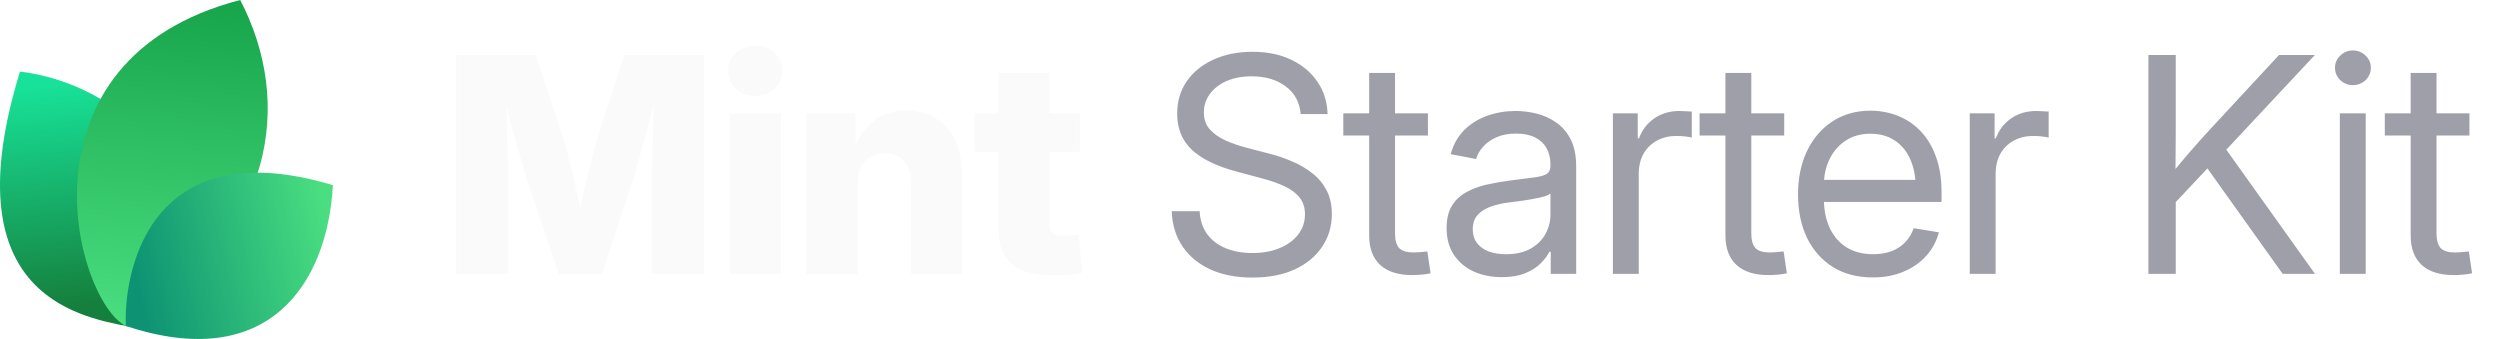
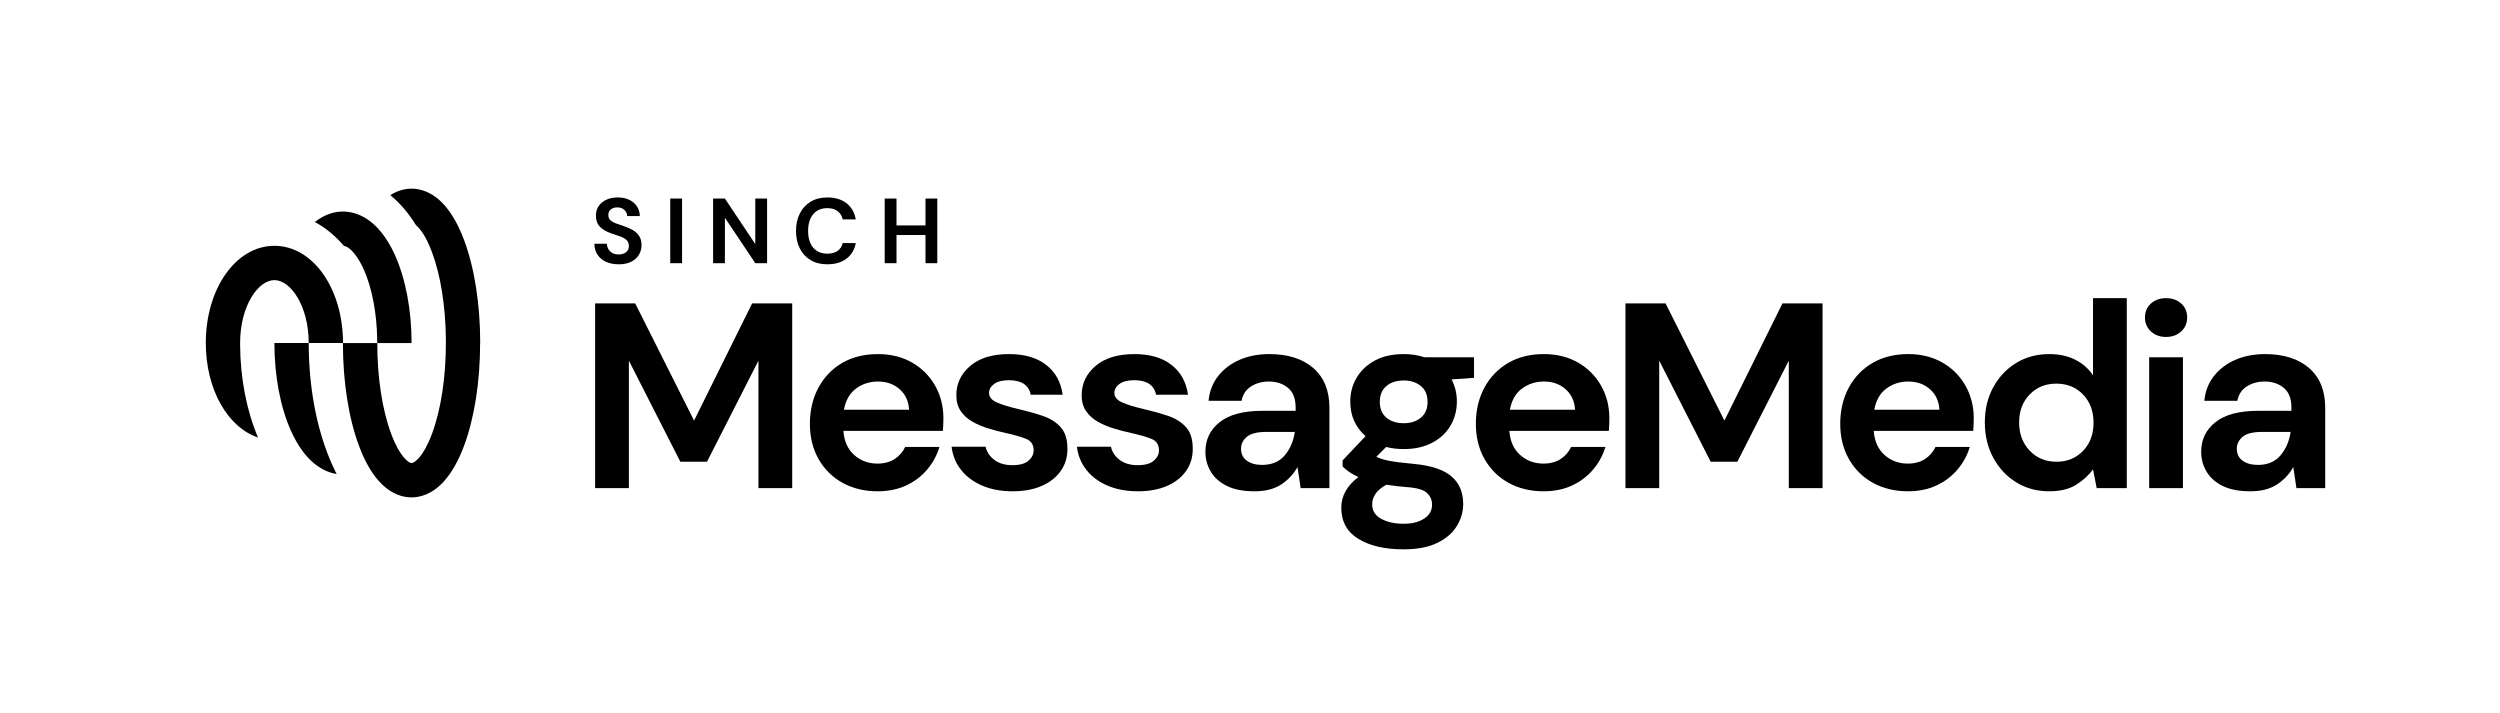
- <svg xmlns="http://www.w3.org/2000/svg" width="177" height="24" viewBox="0 0 177 24" fill="none">
-   <path d="M9.061 23.108C5.268 22.377 -3.391 20.627 1.417 5.064C9.634 6.099 16.973 14.064 9.061 23.108Z" fill="url(#paint0_linear_17557_2145)" />
-   <path d="M8.919 23.094C5.276 21.222 0.784 4.209 17.007 0C20.757 7.193 19.621 16.545 8.919 23.094Z" fill="url(#paint1_linear_17557_2145)" />
-   <path d="M8.914 23.079C8.735 19.882 10.159 9.085 23.57 13.111C23.181 20.123 18.984 26.418 8.914 23.079Z" fill="url(#paint2_linear_17557_2145)" />
-   <path d="M32.301 19.392V3.894H37.938L39.925 9.948C40.036 10.315 40.164 10.787 40.31 11.362C40.462 11.938 40.611 12.552 40.757 13.204C40.91 13.855 41.048 14.483 41.173 15.086C41.305 15.682 41.412 16.192 41.495 16.615H40.695C40.771 16.192 40.871 15.682 40.996 15.086C41.128 14.49 41.267 13.866 41.412 13.214C41.565 12.562 41.714 11.948 41.86 11.373C42.005 10.79 42.133 10.315 42.244 9.948L44.2 3.894H49.848V19.392H46.166V12.704C46.166 12.357 46.173 11.917 46.187 11.383C46.2 10.849 46.214 10.27 46.228 9.646C46.249 9.022 46.266 8.391 46.28 7.753C46.301 7.115 46.311 6.519 46.311 5.964H46.623C46.485 6.561 46.332 7.181 46.166 7.826C45.999 8.471 45.833 9.102 45.666 9.719C45.507 10.336 45.351 10.901 45.198 11.414C45.053 11.928 44.928 12.357 44.824 12.704L42.608 19.392H39.561L37.314 12.704C37.203 12.357 37.072 11.928 36.919 11.414C36.773 10.901 36.614 10.34 36.441 9.729C36.274 9.112 36.104 8.481 35.931 7.836C35.764 7.192 35.608 6.567 35.463 5.964H35.827C35.834 6.512 35.844 7.105 35.858 7.743C35.872 8.374 35.886 9.005 35.9 9.636C35.92 10.26 35.938 10.839 35.952 11.373C35.965 11.907 35.972 12.351 35.972 12.704V19.392H32.301ZM51.668 19.392V8.024H55.288V19.392H51.668ZM53.468 6.786C52.927 6.786 52.473 6.616 52.105 6.276C51.738 5.93 51.554 5.507 51.554 5.007C51.554 4.508 51.738 4.088 52.105 3.749C52.473 3.409 52.927 3.239 53.468 3.239C54.009 3.239 54.463 3.409 54.83 3.749C55.198 4.082 55.382 4.501 55.382 5.007C55.382 5.507 55.198 5.93 54.83 6.276C54.463 6.616 54.009 6.786 53.468 6.786ZM60.708 13.027V19.392H57.088V8.024H60.551L60.593 10.967H60.281C60.593 10.024 61.061 9.268 61.685 8.7C62.309 8.124 63.138 7.836 64.171 7.836C64.975 7.836 65.672 8.017 66.262 8.377C66.851 8.731 67.302 9.234 67.614 9.885C67.933 10.537 68.092 11.307 68.092 12.194V19.392H64.483V12.912C64.483 12.26 64.32 11.754 63.994 11.394C63.675 11.033 63.221 10.853 62.632 10.853C62.25 10.853 61.914 10.936 61.623 11.102C61.332 11.269 61.106 11.515 60.947 11.841C60.787 12.16 60.708 12.555 60.708 13.027ZM76.456 8.024V10.749H69.008V8.024H76.456ZM70.683 5.163H74.292V15.783C74.292 16.102 74.361 16.334 74.5 16.48C74.646 16.625 74.899 16.698 75.259 16.698C75.405 16.698 75.596 16.688 75.831 16.667C76.074 16.646 76.251 16.629 76.362 16.615L76.632 19.309C76.313 19.378 75.963 19.427 75.582 19.455C75.207 19.482 74.836 19.496 74.469 19.496C73.2 19.496 72.25 19.222 71.619 18.674C70.995 18.127 70.683 17.308 70.683 16.22V5.163Z" fill="#FAFAFA" />
-   <path d="M88.667 19.652C87.523 19.652 86.528 19.458 85.682 19.07C84.843 18.681 84.188 18.137 83.716 17.437C83.245 16.736 82.992 15.908 82.957 14.951H84.933C84.968 15.596 85.148 16.14 85.474 16.584C85.8 17.021 86.24 17.354 86.795 17.582C87.35 17.804 87.974 17.915 88.667 17.915C89.388 17.915 90.026 17.801 90.581 17.572C91.143 17.343 91.583 17.024 91.902 16.615C92.228 16.199 92.391 15.717 92.391 15.169C92.391 14.698 92.266 14.306 92.017 13.994C91.767 13.675 91.413 13.408 90.956 13.193C90.498 12.978 89.954 12.787 89.323 12.621L87.502 12.132C86.123 11.765 85.082 11.255 84.382 10.603C83.689 9.944 83.342 9.095 83.342 8.055C83.342 7.174 83.571 6.404 84.028 5.746C84.486 5.087 85.117 4.577 85.921 4.217C86.726 3.849 87.645 3.666 88.678 3.666C89.718 3.666 90.63 3.853 91.413 4.227C92.204 4.602 92.824 5.122 93.275 5.787C93.726 6.446 93.965 7.209 93.993 8.076H92.089C92.013 7.23 91.656 6.574 91.018 6.11C90.387 5.638 89.586 5.403 88.615 5.403C87.95 5.403 87.36 5.513 86.847 5.735C86.341 5.957 85.946 6.262 85.661 6.651C85.377 7.032 85.235 7.469 85.235 7.961C85.235 8.447 85.377 8.849 85.661 9.168C85.946 9.48 86.317 9.74 86.774 9.948C87.232 10.149 87.724 10.319 88.251 10.457L89.884 10.884C90.439 11.023 90.977 11.206 91.496 11.435C92.023 11.657 92.495 11.934 92.911 12.267C93.334 12.593 93.67 12.995 93.92 13.474C94.17 13.945 94.294 14.504 94.294 15.149C94.294 16.015 94.066 16.788 93.608 17.468C93.157 18.148 92.512 18.681 91.673 19.07C90.834 19.458 89.832 19.652 88.667 19.652ZM101.097 8.024V9.594H95.106V8.024H101.097ZM96.937 5.163H98.767V16.521C98.767 17 98.865 17.347 99.059 17.562C99.26 17.77 99.6 17.874 100.078 17.874C100.21 17.874 100.366 17.867 100.546 17.853C100.733 17.832 100.903 17.815 101.056 17.801L101.285 19.351C101.097 19.392 100.886 19.423 100.65 19.444C100.414 19.465 100.189 19.475 99.974 19.475C98.996 19.475 98.244 19.236 97.717 18.758C97.197 18.272 96.937 17.579 96.937 16.677V5.163ZM106.33 19.621C105.595 19.621 104.932 19.489 104.343 19.226C103.754 18.955 103.285 18.564 102.939 18.05C102.592 17.53 102.419 16.896 102.419 16.147C102.419 15.495 102.547 14.965 102.804 14.556C103.06 14.146 103.403 13.828 103.833 13.599C104.263 13.363 104.742 13.186 105.269 13.068C105.796 12.95 106.333 12.857 106.881 12.787C107.574 12.69 108.132 12.617 108.555 12.569C108.978 12.52 109.287 12.441 109.481 12.33C109.675 12.212 109.772 12.014 109.772 11.737V11.654C109.772 11.203 109.679 10.815 109.492 10.489C109.311 10.163 109.041 9.91 108.68 9.729C108.32 9.549 107.872 9.459 107.338 9.459C106.805 9.459 106.34 9.546 105.945 9.719C105.556 9.892 105.241 10.118 104.998 10.395C104.755 10.665 104.593 10.953 104.509 11.258L102.71 10.915C102.897 10.222 103.22 9.65 103.677 9.199C104.135 8.748 104.679 8.412 105.31 8.19C105.941 7.968 106.607 7.857 107.307 7.857C107.8 7.857 108.295 7.92 108.795 8.044C109.301 8.169 109.765 8.381 110.188 8.679C110.611 8.97 110.951 9.369 111.208 9.875C111.464 10.374 111.593 11.005 111.593 11.768V19.392H109.793V17.822H109.7C109.568 18.085 109.363 18.359 109.086 18.643C108.809 18.921 108.444 19.153 107.994 19.34C107.543 19.527 106.988 19.621 106.33 19.621ZM106.621 17.998C107.321 17.998 107.904 17.867 108.368 17.603C108.84 17.333 109.19 16.986 109.419 16.563C109.654 16.133 109.772 15.682 109.772 15.211V13.692C109.703 13.769 109.554 13.841 109.325 13.911C109.096 13.973 108.829 14.032 108.524 14.088C108.226 14.143 107.921 14.192 107.609 14.233C107.304 14.275 107.033 14.309 106.798 14.337C106.354 14.393 105.938 14.49 105.549 14.628C105.168 14.76 104.86 14.954 104.624 15.211C104.388 15.467 104.27 15.811 104.27 16.241C104.27 16.615 104.367 16.934 104.561 17.198C104.762 17.461 105.04 17.662 105.393 17.801C105.747 17.933 106.156 17.998 106.621 17.998ZM114.193 19.392V8.024H115.951V9.792H116.045C116.253 9.209 116.61 8.741 117.116 8.388C117.622 8.034 118.219 7.857 118.905 7.857C119.058 7.857 119.217 7.864 119.384 7.878C119.55 7.885 119.682 7.892 119.779 7.899V9.74C119.716 9.719 119.578 9.695 119.363 9.667C119.155 9.639 118.922 9.625 118.666 9.625C118.174 9.625 117.726 9.733 117.324 9.948C116.922 10.163 116.603 10.471 116.367 10.874C116.138 11.276 116.024 11.758 116.024 12.319V19.392H114.193ZM126.322 8.024V9.594H120.33V8.024H126.322ZM122.161 5.163H123.992V16.521C123.992 17 124.089 17.347 124.283 17.562C124.484 17.77 124.824 17.874 125.302 17.874C125.434 17.874 125.59 17.867 125.77 17.853C125.958 17.832 126.127 17.815 126.28 17.801L126.509 19.351C126.322 19.392 126.11 19.423 125.874 19.444C125.639 19.465 125.413 19.475 125.198 19.475C124.221 19.475 123.468 19.236 122.941 18.758C122.421 18.272 122.161 17.579 122.161 16.677V5.163ZM132.604 19.642C131.502 19.642 130.555 19.396 129.765 18.903C128.974 18.404 128.364 17.714 127.934 16.834C127.511 15.946 127.3 14.927 127.3 13.775C127.3 12.611 127.511 11.584 127.934 10.697C128.364 9.802 128.964 9.102 129.734 8.596C130.51 8.089 131.408 7.836 132.428 7.836C133.1 7.836 133.738 7.954 134.341 8.19C134.952 8.426 135.489 8.783 135.954 9.261C136.425 9.74 136.793 10.343 137.056 11.071C137.327 11.792 137.462 12.645 137.462 13.63V14.296H128.433V12.735H136.463L135.631 13.297C135.631 12.541 135.506 11.876 135.257 11.3C135.007 10.725 134.643 10.277 134.165 9.958C133.686 9.632 133.107 9.469 132.428 9.469C131.748 9.469 131.162 9.632 130.67 9.958C130.177 10.284 129.796 10.725 129.526 11.279C129.262 11.827 129.13 12.441 129.13 13.12V14.046C129.13 14.864 129.273 15.572 129.557 16.168C129.841 16.757 130.243 17.211 130.763 17.53C131.283 17.842 131.901 17.998 132.615 17.998C133.093 17.998 133.523 17.929 133.905 17.79C134.293 17.645 134.619 17.433 134.882 17.156C135.153 16.879 135.354 16.546 135.486 16.157L137.275 16.449C137.108 17.08 136.81 17.634 136.38 18.113C135.95 18.591 135.413 18.966 134.768 19.236C134.123 19.507 133.402 19.642 132.604 19.642ZM139.459 19.392V8.024H141.217V9.792H141.311C141.519 9.209 141.876 8.741 142.382 8.388C142.888 8.034 143.485 7.857 144.171 7.857C144.324 7.857 144.483 7.864 144.649 7.878C144.816 7.885 144.948 7.892 145.045 7.899V9.74C144.982 9.719 144.844 9.695 144.629 9.667C144.421 9.639 144.188 9.625 143.932 9.625C143.439 9.625 142.992 9.733 142.59 9.948C142.188 10.163 141.869 10.471 141.633 10.874C141.404 11.276 141.29 11.758 141.29 12.319V19.392H139.459ZM153.429 14.961V12.715C153.783 12.257 154.136 11.82 154.49 11.404C154.844 10.981 155.204 10.565 155.572 10.156C155.939 9.74 156.314 9.327 156.695 8.918L161.355 3.894H163.893L157.277 10.967H157.184L153.429 14.961ZM152.108 19.392V3.894H154.043V9.241L154.022 12.559L154.043 13.505V19.392H152.108ZM161.615 19.392L155.967 11.477L157.173 9.969L163.903 19.392H161.615ZM165.661 19.392V8.024H167.492V19.392H165.661ZM166.587 6.027C166.24 6.027 165.942 5.909 165.692 5.673C165.443 5.43 165.318 5.139 165.318 4.799C165.318 4.459 165.443 4.172 165.692 3.936C165.942 3.693 166.24 3.572 166.587 3.572C166.934 3.572 167.232 3.693 167.482 3.936C167.731 4.172 167.856 4.459 167.856 4.799C167.856 5.139 167.731 5.43 167.482 5.673C167.232 5.909 166.934 6.027 166.587 6.027ZM174.836 8.024V9.594H168.844V8.024H174.836ZM170.675 5.163H172.506V16.521C172.506 17 172.603 17.347 172.797 17.562C172.998 17.77 173.338 17.874 173.816 17.874C173.948 17.874 174.104 17.867 174.284 17.853C174.472 17.832 174.641 17.815 174.794 17.801L175.023 19.351C174.836 19.392 174.624 19.423 174.388 19.444C174.153 19.465 173.927 19.475 173.712 19.475C172.735 19.475 171.982 19.236 171.455 18.758C170.935 18.272 170.675 17.579 170.675 16.677V5.163Z" fill="#9F9FA9" />
+ <svg xmlns="http://www.w3.org/2000/svg" id="Layer_1" width="758" height="216" viewBox="0 0 758 216">
  <defs>
-     <linearGradient id="paint0_linear_17557_2145" x1="3.776" y1="5.916" x2="5.232" y2="21.559" gradientUnits="userSpaceOnUse">
-       <stop stop-color="#18E299" />
-       <stop offset="1" stop-color="#15803D" />
-     </linearGradient>
-     <linearGradient id="paint1_linear_17557_2145" x1="12.171" y1="-0.718" x2="10.19" y2="22.983" gradientUnits="userSpaceOnUse">
-       <stop stop-color="#16A34A" />
-       <stop offset="1" stop-color="#4ADE80" />
-     </linearGradient>
-     <linearGradient id="paint2_linear_17557_2145" x1="23.133" y1="15.353" x2="9.338" y2="18.52" gradientUnits="userSpaceOnUse">
-       <stop stop-color="#4ADE80" />
-       <stop offset="1" stop-color="#0D9373" />
-     </linearGradient>
+     <style>.cls-1{fill:none;}</style>
  </defs>
+   <path d="m180.44,148v-56h12.16l17.84,35.52,17.6-35.52h12.16v56h-10.24v-38.64l-15.6,30.64h-8.08l-15.6-30.64v38.64h-10.24Z" />
+   <path d="m266.12,148.96c-4,0-7.55-.85-10.64-2.56-3.09-1.71-5.52-4.11-7.28-7.2-1.76-3.09-2.64-6.67-2.64-10.72s.87-7.76,2.6-10.96,4.13-5.69,7.2-7.48c3.07-1.79,6.68-2.68,10.84-2.68,3.89,0,7.33.85,10.32,2.56,2.99,1.71,5.32,4.04,7,7s2.52,6.25,2.52,9.88c0,.59-.01,1.2-.04,1.84-.03.64-.07,1.31-.12,2h-30.16c.21,3.09,1.29,5.52,3.24,7.28,1.95,1.76,4.31,2.64,7.08,2.64,2.08,0,3.83-.47,5.24-1.4,1.41-.93,2.47-2.15,3.16-3.64h10.4c-.75,2.51-1.99,4.79-3.72,6.84-1.73,2.05-3.87,3.67-6.4,4.84-2.53,1.17-5.4,1.76-8.6,1.76Zm.08-33.28c-2.51,0-4.72.71-6.64,2.12-1.92,1.41-3.15,3.56-3.68,6.44h19.76c-.16-2.61-1.12-4.69-2.88-6.24s-3.95-2.32-6.56-2.32Z" />
+   <path d="m307.08,148.96c-3.52,0-6.61-.57-9.28-1.72-2.67-1.15-4.8-2.73-6.4-4.76-1.6-2.03-2.56-4.37-2.88-7.04h10.32c.32,1.55,1.19,2.87,2.6,3.96,1.41,1.09,3.24,1.64,5.48,1.64s3.88-.45,4.92-1.36c1.04-.91,1.56-1.95,1.56-3.12,0-1.71-.75-2.87-2.24-3.48s-3.57-1.21-6.24-1.8c-1.71-.37-3.44-.83-5.2-1.36-1.76-.53-3.37-1.21-4.84-2.04-1.47-.83-2.65-1.89-3.56-3.2-.91-1.31-1.36-2.92-1.36-4.84,0-3.52,1.4-6.48,4.2-8.88,2.8-2.4,6.73-3.6,11.8-3.6,4.69,0,8.44,1.09,11.24,3.28,2.8,2.19,4.47,5.2,5,9.04h-9.68c-.59-2.93-2.8-4.4-6.64-4.4-1.92,0-3.4.37-4.44,1.12-1.04.75-1.56,1.68-1.56,2.8s.77,2.11,2.32,2.8c1.55.69,3.6,1.33,6.16,1.92,2.77.64,5.32,1.35,7.64,2.12,2.32.77,4.17,1.92,5.56,3.44,1.39,1.52,2.08,3.69,2.08,6.52.05,2.45-.59,4.67-1.92,6.64-1.33,1.97-3.25,3.52-5.76,4.64-2.51,1.12-5.47,1.68-8.88,1.68Z" />
+   <path d="m345.08,148.96c-3.52,0-6.61-.57-9.28-1.72-2.67-1.15-4.8-2.73-6.4-4.76-1.6-2.03-2.56-4.37-2.88-7.04h10.32c.32,1.55,1.19,2.87,2.6,3.96,1.41,1.09,3.24,1.64,5.48,1.64s3.88-.45,4.92-1.36c1.04-.91,1.56-1.95,1.56-3.12,0-1.71-.75-2.87-2.24-3.48s-3.57-1.21-6.24-1.8c-1.71-.37-3.44-.83-5.2-1.36-1.76-.53-3.37-1.21-4.84-2.04-1.47-.83-2.65-1.89-3.56-3.2-.91-1.31-1.36-2.92-1.36-4.84,0-3.52,1.4-6.48,4.2-8.88,2.8-2.4,6.73-3.6,11.8-3.6,4.69,0,8.44,1.09,11.24,3.28,2.8,2.19,4.47,5.2,5,9.04h-9.68c-.59-2.93-2.8-4.4-6.64-4.4-1.92,0-3.4.37-4.44,1.12-1.04.75-1.56,1.68-1.56,2.8s.77,2.11,2.32,2.8c1.55.69,3.6,1.33,6.16,1.92,2.77.64,5.32,1.35,7.64,2.12,2.32.77,4.17,1.92,5.56,3.44,1.39,1.52,2.08,3.69,2.08,6.52.05,2.45-.59,4.67-1.92,6.64-1.33,1.97-3.25,3.52-5.76,4.64-2.51,1.12-5.47,1.68-8.88,1.68Z" />
+   <path d="m380.36,148.96c-3.41,0-6.21-.55-8.4-1.64-2.19-1.09-3.81-2.55-4.88-4.36-1.07-1.81-1.6-3.81-1.6-6,0-3.68,1.44-6.67,4.32-8.96,2.88-2.29,7.2-3.44,12.96-3.44h10.08v-.96c0-2.72-.77-4.72-2.32-6-1.55-1.28-3.47-1.92-5.76-1.92-2.08,0-3.89.49-5.44,1.48-1.55.99-2.51,2.44-2.88,4.36h-10c.27-2.88,1.24-5.39,2.92-7.52,1.68-2.13,3.85-3.77,6.52-4.92,2.67-1.15,5.65-1.72,8.96-1.72,5.65,0,10.11,1.41,13.36,4.24,3.25,2.83,4.88,6.83,4.88,12v24.4h-8.72l-.96-6.4c-1.17,2.13-2.81,3.89-4.92,5.28-2.11,1.39-4.81,2.08-8.12,2.08Zm2.32-8c2.93,0,5.21-.96,6.84-2.88,1.63-1.92,2.65-4.29,3.08-7.12h-8.72c-2.72,0-4.67.49-5.84,1.48-1.17.99-1.76,2.2-1.76,3.64,0,1.55.59,2.75,1.76,3.6,1.17.85,2.72,1.28,4.64,1.28Z" />
+   <path d="m425.64,136.16c-1.92,0-3.71-.21-5.36-.64l-2.96,2.96c.91.48,2.13.88,3.68,1.2,1.55.32,4.05.64,7.52.96,5.28.48,9.12,1.73,11.52,3.76,2.4,2.03,3.6,4.83,3.6,8.4,0,2.35-.64,4.57-1.92,6.68-1.28,2.11-3.25,3.81-5.92,5.12-2.67,1.31-6.08,1.96-10.24,1.96-5.65,0-10.21-1.05-13.68-3.16-3.47-2.11-5.2-5.27-5.2-9.48,0-3.57,1.73-6.67,5.2-9.28-1.07-.48-1.99-.99-2.76-1.52-.77-.53-1.45-1.09-2.04-1.68v-1.84l6.96-7.36c-3.09-2.72-4.64-6.21-4.64-10.48,0-2.67.65-5.09,1.96-7.28,1.31-2.19,3.16-3.92,5.56-5.2,2.4-1.28,5.31-1.92,8.72-1.92,2.24,0,4.32.32,6.24.96h15.04v6.24l-6.8.48c1.07,2.03,1.6,4.27,1.6,6.72,0,2.67-.64,5.09-1.92,7.28-1.28,2.19-3.13,3.92-5.56,5.2-2.43,1.28-5.29,1.92-8.6,1.92Zm-9.6,16.72c0,1.97.92,3.45,2.76,4.44,1.84.99,4.09,1.48,6.76,1.48s4.64-.52,6.24-1.56c1.6-1.04,2.4-2.44,2.4-4.2,0-1.44-.52-2.64-1.56-3.6s-3.11-1.55-6.2-1.76c-2.19-.16-4.21-.4-6.08-.72-1.55.85-2.65,1.79-3.32,2.8-.67,1.01-1,2.05-1,3.12Zm9.6-24.56c2.08,0,3.8-.56,5.16-1.68,1.36-1.12,2.04-2.72,2.04-4.8s-.68-3.68-2.04-4.8c-1.36-1.12-3.08-1.68-5.16-1.68-2.19,0-3.95.56-5.28,1.68s-2,2.72-2,4.8.67,3.68,2,4.8,3.09,1.68,5.28,1.68Z" />
+   <path d="m468.04,148.96c-4,0-7.55-.85-10.64-2.56-3.09-1.71-5.52-4.11-7.28-7.2-1.76-3.09-2.64-6.67-2.64-10.72s.87-7.76,2.6-10.96,4.13-5.69,7.2-7.48c3.07-1.79,6.68-2.68,10.84-2.68,3.89,0,7.33.85,10.32,2.56,2.99,1.71,5.32,4.04,7,7s2.52,6.25,2.52,9.88c0,.59-.01,1.2-.04,1.84-.03.64-.07,1.31-.12,2h-30.16c.21,3.09,1.29,5.52,3.24,7.28,1.95,1.76,4.31,2.64,7.08,2.64,2.08,0,3.83-.47,5.24-1.4,1.41-.93,2.47-2.15,3.16-3.64h10.4c-.75,2.51-1.99,4.79-3.72,6.84-1.73,2.05-3.87,3.67-6.4,4.84-2.53,1.17-5.4,1.76-8.6,1.76Zm.08-33.28c-2.51,0-4.72.71-6.64,2.12-1.92,1.41-3.15,3.56-3.68,6.44h19.76c-.16-2.61-1.12-4.69-2.88-6.24s-3.95-2.32-6.56-2.32Z" />
+   <path d="m492.84,148v-56h12.16l17.84,35.52,17.6-35.52h12.16v56h-10.24v-38.64l-15.6,30.64h-8.08l-15.6-30.64v38.64h-10.24Z" />
+   <path d="m578.52,148.96c-4,0-7.55-.85-10.64-2.56-3.09-1.71-5.52-4.11-7.28-7.2-1.76-3.09-2.64-6.67-2.64-10.72s.87-7.76,2.6-10.96,4.13-5.69,7.2-7.48c3.07-1.79,6.68-2.68,10.84-2.68,3.89,0,7.33.85,10.32,2.56,2.99,1.71,5.32,4.04,7,7s2.52,6.25,2.52,9.88c0,.59-.01,1.2-.04,1.84-.03.64-.07,1.31-.12,2h-30.16c.21,3.09,1.29,5.52,3.24,7.28,1.95,1.76,4.31,2.64,7.08,2.64,2.08,0,3.83-.47,5.24-1.4,1.41-.93,2.47-2.15,3.16-3.64h10.4c-.75,2.51-1.99,4.79-3.72,6.84-1.73,2.05-3.87,3.67-6.4,4.84-2.53,1.17-5.4,1.76-8.6,1.76Zm.08-33.28c-2.51,0-4.72.71-6.64,2.12-1.92,1.41-3.15,3.56-3.68,6.44h19.76c-.16-2.61-1.12-4.69-2.88-6.24s-3.95-2.32-6.56-2.32Z" />
+   <path d="m621.32,148.96c-3.73,0-7.07-.91-10-2.72-2.93-1.81-5.25-4.29-6.96-7.44-1.71-3.15-2.56-6.72-2.56-10.72s.85-7.56,2.56-10.68c1.71-3.12,4.03-5.57,6.96-7.36,2.93-1.79,6.27-2.68,10-2.68,2.99,0,5.6.56,7.84,1.68,2.24,1.12,4.05,2.69,5.44,4.72v-23.36h10.24v57.6h-9.12l-1.12-5.68c-1.28,1.76-2.97,3.31-5.08,4.64-2.11,1.33-4.84,2-8.2,2Zm2.16-8.96c3.31,0,6.01-1.11,8.12-3.32,2.11-2.21,3.16-5.05,3.16-8.52s-1.05-6.31-3.16-8.52c-2.11-2.21-4.81-3.32-8.12-3.32s-5.95,1.09-8.08,3.28c-2.13,2.19-3.2,5.01-3.2,8.48s1.07,6.32,3.2,8.56,4.83,3.36,8.08,3.36Z" />
+   <path d="m656.75,102.16c-1.87,0-3.4-.56-4.6-1.68s-1.8-2.53-1.8-4.24.6-3.11,1.8-4.2c1.2-1.09,2.73-1.64,4.6-1.64s3.4.55,4.6,1.64c1.2,1.09,1.8,2.49,1.8,4.2s-.6,3.12-1.8,4.24c-1.2,1.12-2.73,1.68-4.6,1.68Zm-5.12,45.84v-39.68h10.24v39.68h-10.24Z" />
+   <path d="m682.28,148.96c-3.41,0-6.21-.55-8.4-1.64-2.19-1.09-3.81-2.55-4.88-4.36-1.07-1.81-1.6-3.81-1.6-6,0-3.68,1.44-6.67,4.32-8.96,2.88-2.29,7.2-3.44,12.96-3.44h10.08v-.96c0-2.72-.77-4.72-2.32-6-1.55-1.28-3.47-1.92-5.76-1.92-2.08,0-3.89.49-5.44,1.48-1.55.99-2.51,2.44-2.88,4.36h-10c.27-2.88,1.24-5.39,2.92-7.52,1.68-2.13,3.85-3.77,6.52-4.92,2.67-1.15,5.65-1.72,8.96-1.72,5.65,0,10.11,1.41,13.36,4.24,3.25,2.83,4.88,6.83,4.88,12v24.4h-8.72l-.96-6.4c-1.17,2.13-2.81,3.89-4.92,5.28-2.11,1.39-4.81,2.08-8.12,2.08Zm2.32-8c2.93,0,5.21-.96,6.84-2.88,1.63-1.92,2.65-4.29,3.08-7.12h-8.72c-2.72,0-4.67.49-5.84,1.48-1.17.99-1.76,2.2-1.76,3.64,0,1.55.59,2.75,1.76,3.6,1.17.85,2.72,1.28,4.64,1.28Z" />
+   <path d="m187.6,80.14c-1.44,0-2.71-.25-3.81-.74s-1.97-1.2-2.6-2.13-.96-2.05-.98-3.37h3.78c.04.92.37,1.68.99,2.31s1.49.94,2.59.94c.95,0,1.71-.23,2.27-.69.56-.46.84-1.07.84-1.83s-.25-1.43-.74-1.88c-.49-.45-1.15-.81-1.97-1.09s-1.7-.58-2.63-.9c-1.51-.52-2.67-1.19-3.46-2.02-.79-.82-1.19-1.91-1.19-3.28-.02-1.16.26-2.15.83-2.98.57-.83,1.35-1.47,2.34-1.93s2.13-.69,3.42-.69,2.46.23,3.46.7c1,.47,1.78,1.12,2.35,1.96.57.84.87,1.84.91,3h-3.84c-.02-.69-.28-1.3-.8-1.83s-1.23-.8-2.14-.8c-.78-.02-1.44.17-1.97.57-.53.4-.8.98-.8,1.75,0,.65.21,1.17.62,1.55.41.38.97.71,1.68.97.71.26,1.52.54,2.44.84.97.34,1.86.73,2.66,1.18.8.45,1.45,1.04,1.93,1.78.49.74.73,1.68.73,2.84,0,1.03-.26,1.98-.78,2.86-.52.88-1.3,1.58-2.32,2.11-1.03.53-2.29.8-3.78.8Z" />
+   <path d="m203.22,79.8v-19.6h3.58v19.6h-3.58Z" />
+   <path d="m216.21,79.8v-19.6h3.58l9.21,13.8v-13.8h3.58v19.6h-3.58l-9.21-13.78v13.78h-3.58Z" />
+   <path d="m250.88,80.14c-1.98,0-3.68-.42-5.1-1.27-1.42-.85-2.51-2.03-3.28-3.56-.77-1.52-1.15-3.28-1.15-5.28s.38-3.76,1.15-5.29c.76-1.53,1.86-2.72,3.28-3.58,1.42-.86,3.12-1.29,5.1-1.29,2.35,0,4.28.58,5.78,1.75,1.5,1.17,2.44,2.8,2.81,4.91h-3.95c-.24-1.06-.76-1.9-1.55-2.51-.79-.61-1.84-.91-3.15-.91-1.81,0-3.23.62-4.26,1.85-1.03,1.23-1.54,2.92-1.54,5.07s.51,3.83,1.54,5.05,2.45,1.83,4.26,1.83c1.31,0,2.36-.29,3.15-.85.79-.57,1.31-1.36,1.55-2.37h3.95c-.37,2.02-1.31,3.59-2.81,4.73-1.5,1.14-3.43,1.71-5.78,1.71Z" />
+   <path d="m268.24,79.8v-19.6h3.58v8.15h8.79v-8.15h3.58v19.6h-3.58v-8.54h-8.79v8.54h-3.58Z" />
+   <path d="m104,104h-10.4c0-11.24-5.48-19.07-10.4-19.07s-10.4,7.83-10.4,19.07c0,.18,0,.35,0,.52.06,10.2,1.96,19.95,5.43,28.13-9.19-3.08-15.83-14.56-15.83-28.65,0-16.52,9.14-29.47,20.8-29.47s20.8,12.94,20.8,29.47Z" />
+   <path d="m93.6,104h-10.4c0,9.98,1.79,19.44,5.03,26.65,4.37,9.72,10,12.45,13.85,13.07-.11-.2-.21-.41-.32-.62-5.26-10.53-8.16-24.41-8.16-39.1Z" />
+   <path d="m145.6,104c0-11.72-1.74-22.82-4.9-31.24-1.66-4.42-3.65-7.96-5.94-10.54-3.68-4.15-7.45-5.02-9.96-5.02-1.71,0-4.01.4-6.46,1.97,2.9,2.36,5.52,5.43,7.82,9.14,1.23,1.02,3.02,3.34,4.8,8.1,2.63,7.01,4.12,16.33,4.23,26.38,0,.12,0,.24,0,.37,0,.28,0,.56,0,.85h0c0,10.5-1.51,20.3-4.24,27.59-2.7,7.19-5.42,8.81-6.16,8.81s-3.47-1.62-6.16-8.81c-2.73-7.29-4.24-17.09-4.24-27.59h10.4c0-9.98-1.79-19.44-5.03-26.65-5.18-11.5-12.1-13.22-15.77-13.22-2.09,0-5.24.56-8.53,3.17.13.07.27.15.4.22,3.11,1.75,5.93,4.11,8.42,7.03,2.08.3,4.48,3.7,5.99,7.07,2.51,5.58,4,13.34,4.1,21.41,0,.1,0,.2,0,.29,0,.23,0,.45,0,.68h-10.4c0,11.72,1.74,22.81,4.9,31.24,1.66,4.42,3.65,7.97,5.94,10.54,3.68,4.15,7.45,5.02,9.96,5.02s6.29-.87,9.96-5.02c2.28-2.57,4.28-6.12,5.94-10.54,3.16-8.43,4.9-19.52,4.9-31.24h0Z" />
+   <rect class="cls-1" x="52" y="52" width="104" height="104" />
</svg>
